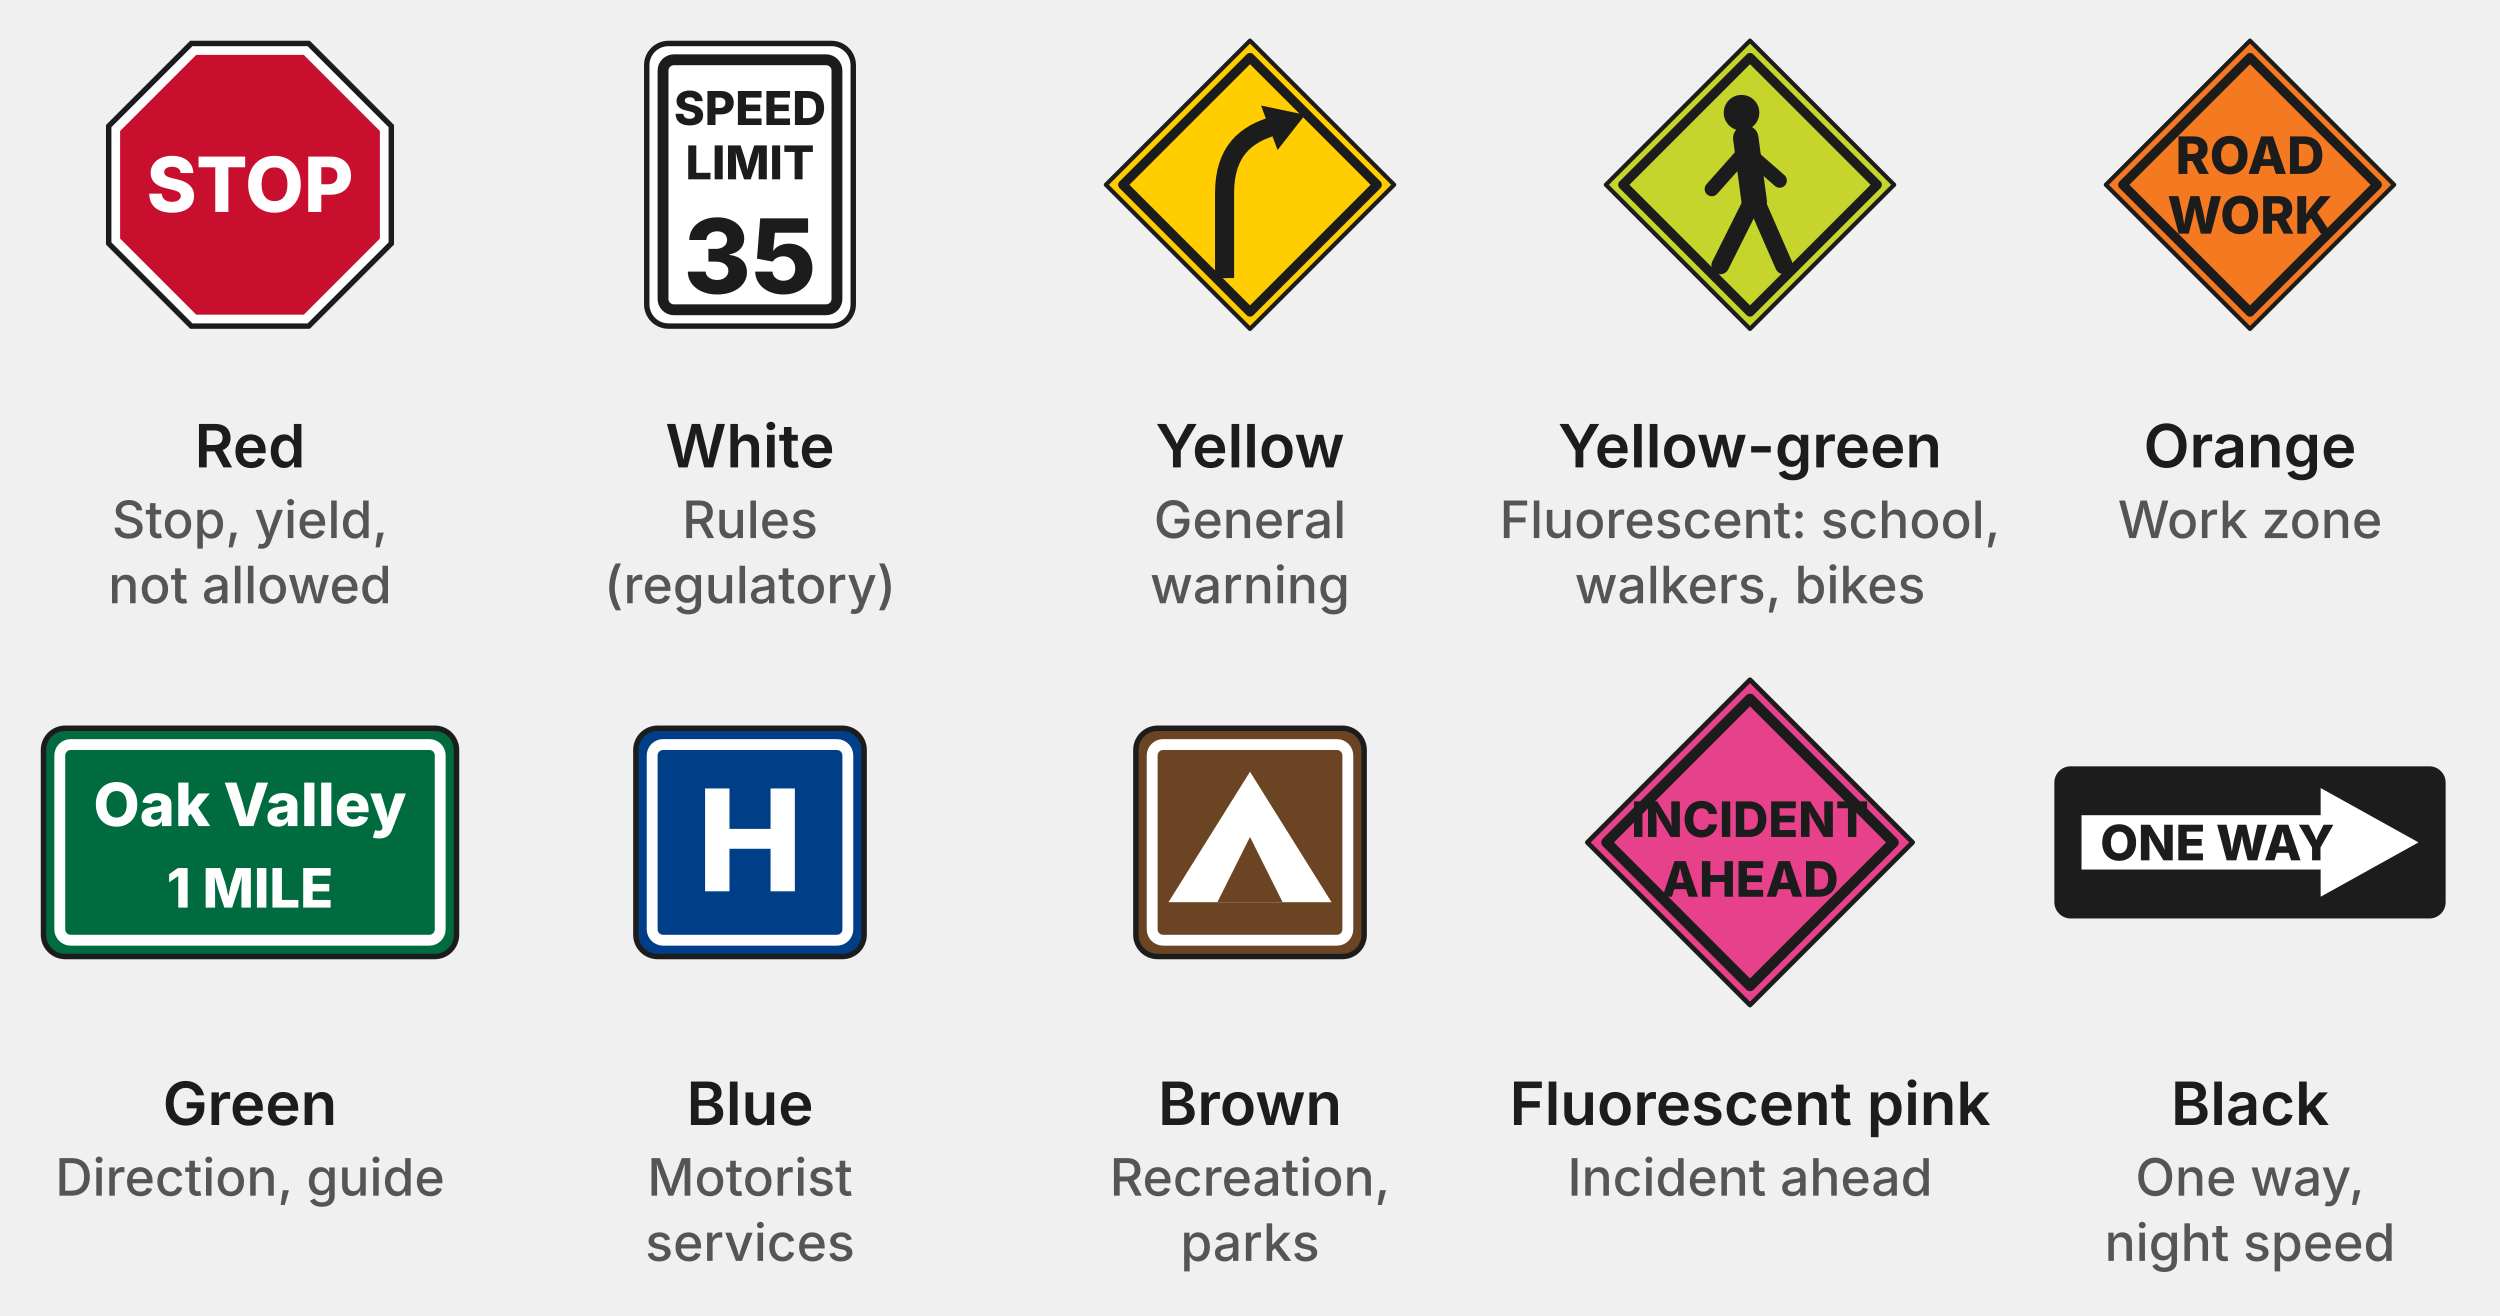
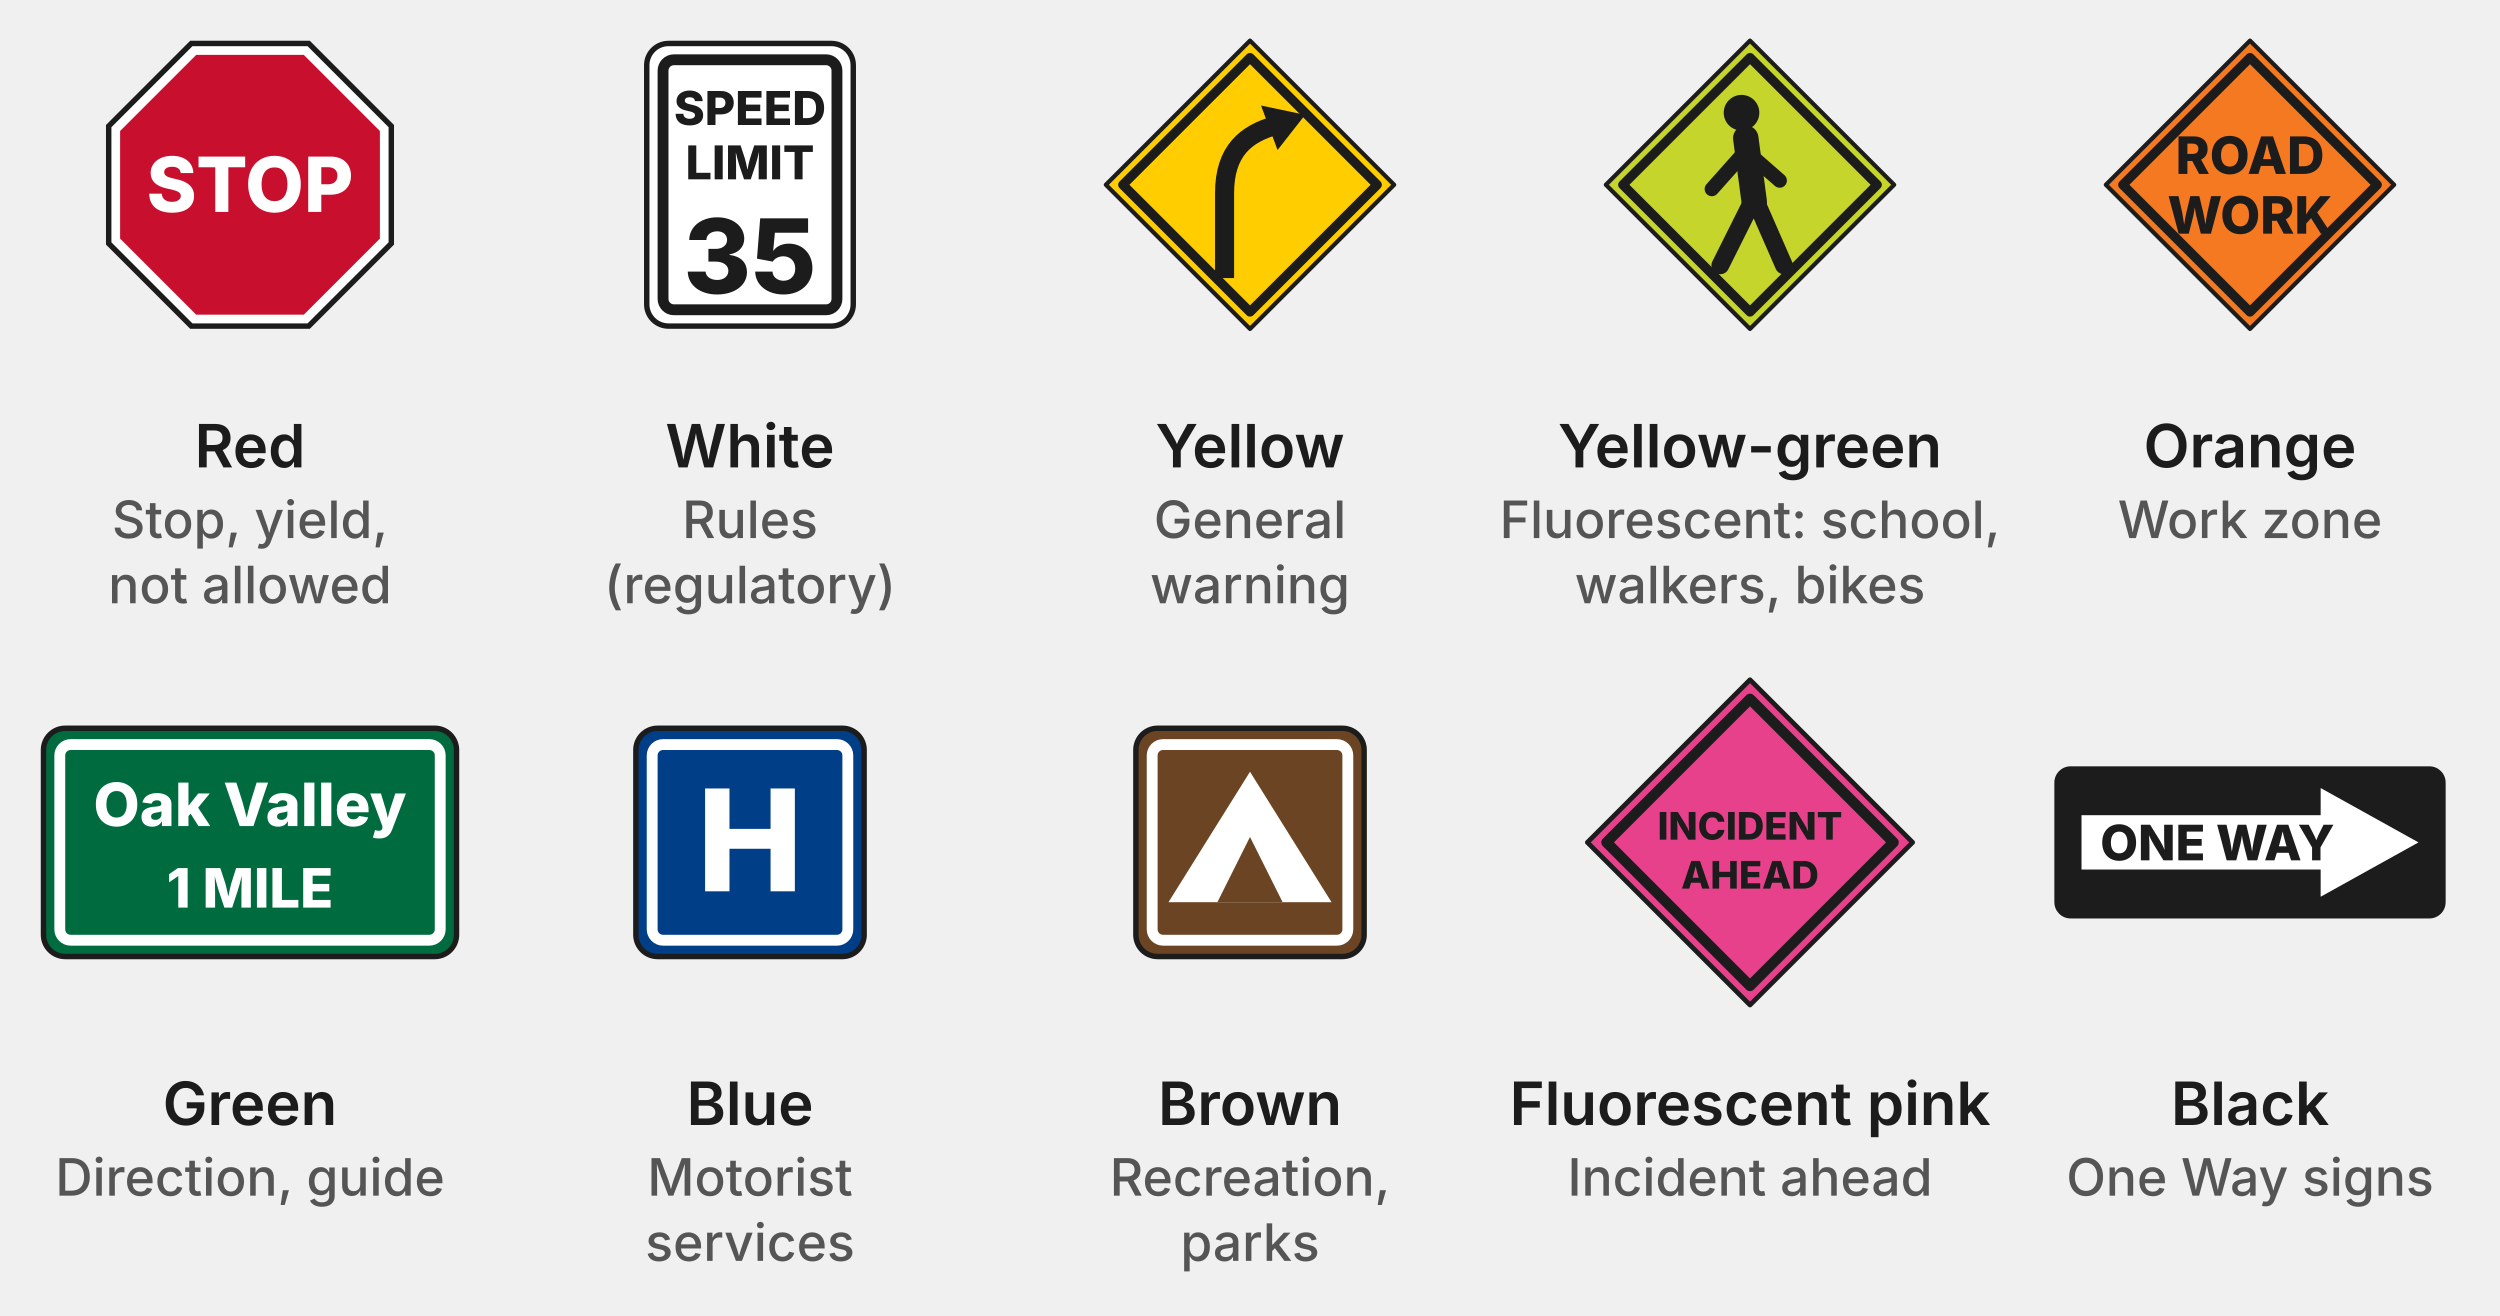
<svg xmlns="http://www.w3.org/2000/svg" viewBox="0 0 460 242" font-family="Inter, Arial, sans-serif">
  <style>
    .signs_colors_lbl { font-size: 11px; font-weight: 600; fill: #1c1c1c; text-anchor: middle; }
    .signs_colors_sub { font-size: 9.5px; font-weight: 500; fill: #555; text-anchor: middle; }
  </style>
  <g transform="translate(46,34)">
    <polygon points="-10.8,-26 10.8,-26 26,-10.8 26,10.8 10.8,26 -10.8,26 -26,10.8 -26,-10.8" fill="#fff" stroke="#1c1c1c" stroke-width="1" />
    <polygon points="-9.9,-23.9 9.9,-23.9 23.9,-9.9 23.9,9.9 9.9,23.9 -9.9,23.9 -23.9,9.9 -23.9,-9.9" fill="#C8102E" />
    <text x="0" y="5" font-size="14" font-weight="800" fill="#fff" text-anchor="middle">STOP</text>
  </g>
  <text class="signs_colors_lbl" x="46" y="86">Red</text>
  <text class="signs_colors_sub" x="46" y="99">Stop, yield,</text>
  <text class="signs_colors_sub" x="46" y="111">not allowed</text>
  <g transform="translate(138,34)">
    <rect x="-19.0" y="-26.0" width="38" height="52" rx="4" fill="#fff" stroke="#1c1c1c" stroke-width="1" />
    <rect x="-16.0" y="-23.0" width="32" height="46" rx="2" fill="none" stroke="#1c1c1c" stroke-width="2" />
    <text x="0" y="-11" font-size="8.6" font-weight="800" fill="#1c1c1c" text-anchor="middle">SPEED</text>
    <text x="0" y="-1" font-size="8.6" font-weight="800" fill="#1c1c1c" text-anchor="middle">LIMIT</text>
    <text x="0" y="20" font-size="19" font-weight="800" fill="#1c1c1c" text-anchor="middle">35</text>
  </g>
  <text class="signs_colors_lbl" x="138" y="86">White</text>
  <text class="signs_colors_sub" x="138" y="99">Rules</text>
  <text class="signs_colors_sub" x="138" y="111">(regulatory)</text>
  <g transform="translate(230,34)">
    <g transform="scale(0.78)">
      <polygon points="0,-34 34,0 0,34 -34,0" fill="#FFCD00" stroke="#1c1c1c" stroke-width="1" stroke-linejoin="round" />
      <polygon points="0,-30 30,0 0,30 -30,0" fill="none" stroke="#1c1c1c" stroke-width="2.2" stroke-linejoin="round" />
      <path d="M-6,22 L-6,2 C-6,-8 -1,-12 6,-14" fill="none" stroke="#1c1c1c" stroke-width="4.5" />
      <polygon points="13.0,-16.5 6.5,-8.2 2.6,-18.7" fill="#1c1c1c" />
    </g>
  </g>
  <text class="signs_colors_lbl" x="230" y="86">Yellow</text>
  <text class="signs_colors_sub" x="230" y="99">General</text>
  <text class="signs_colors_sub" x="230" y="111">warning</text>
  <g transform="translate(322,34)">
    <g transform="scale(0.78)">
      <polygon points="0,-34 34,0 0,34 -34,0" fill="#C6D52B" stroke="#1c1c1c" stroke-width="1" stroke-linejoin="round" />
      <polygon points="0,-30 30,0 0,30 -30,0" fill="none" stroke="#1c1c1c" stroke-width="2.2" stroke-linejoin="round" />
      <circle cx="-2" cy="-17" r="4.2" fill="#1c1c1c" />
      <path d="M-1,-11 L1,4" stroke="#1c1c1c" stroke-width="6" stroke-linecap="round" fill="none" />
      <path d="M1,3 L-7,19 M1,3 L8,19" stroke="#1c1c1c" stroke-width="4.2" stroke-linecap="round" fill="none" />
      <path d="M-1,-8 L-9,1 M-1,-8 L7,-1" stroke="#1c1c1c" stroke-width="3.4" stroke-linecap="round" fill="none" />
    </g>
  </g>
  <text class="signs_colors_lbl" x="322" y="86">Yellow-green</text>
  <text class="signs_colors_sub" x="322" y="99">Fluorescent: school,</text>
  <text class="signs_colors_sub" x="322" y="111">walkers, bikes</text>
  <g transform="translate(414,34)">
    <g transform="scale(0.78)">
      <polygon points="0,-34 34,0 0,34 -34,0" fill="#F47920" stroke="#1c1c1c" stroke-width="1" stroke-linejoin="round" />
      <polygon points="0,-30 30,0 0,30 -30,0" fill="none" stroke="#1c1c1c" stroke-width="2.2" stroke-linejoin="round" />
    </g>
    <text x="0" y="-2" font-size="9.5" font-weight="800" fill="#1c1c1c" text-anchor="middle">ROAD</text>
    <text x="0" y="9" font-size="9.5" font-weight="800" fill="#1c1c1c" text-anchor="middle">WORK</text>
  </g>
  <text class="signs_colors_lbl" x="414" y="86">Orange</text>
  <text class="signs_colors_sub" x="414" y="99">Work zone</text>
  <g transform="translate(46,155)">
    <rect x="-38.0" y="-21.0" width="76" height="42" rx="4" fill="#006B3F" stroke="#1c1c1c" stroke-width="1" />
    <rect x="-35.0" y="-18.0" width="70" height="36" rx="2" fill="none" stroke="#fff" stroke-width="2" />
    <text x="0" y="-3" font-size="11" font-weight="800" fill="#fff" text-anchor="middle">Oak Valley</text>
    <text x="0" y="12" font-size="10" font-weight="800" fill="#fff" text-anchor="middle">1 MILE</text>
  </g>
  <text class="signs_colors_lbl" x="46" y="207">Green</text>
  <text class="signs_colors_sub" x="46" y="220">Direction, guide</text>
  <g transform="translate(138,155)">
    <rect x="-21.0" y="-21.0" width="42" height="42" rx="4" fill="#003F87" stroke="#1c1c1c" stroke-width="1" />
    <rect x="-18.0" y="-18.0" width="36" height="36" rx="2" fill="none" stroke="#fff" stroke-width="2" />
    <text x="0" y="9" font-size="26" font-weight="800" fill="#fff" text-anchor="middle">H</text>
  </g>
  <text class="signs_colors_lbl" x="138" y="207">Blue</text>
  <text class="signs_colors_sub" x="138" y="220">Motorist</text>
  <text class="signs_colors_sub" x="138" y="232">services</text>
  <g transform="translate(230,155)">
    <rect x="-21.0" y="-21.0" width="42" height="42" rx="4" fill="#6B4423" stroke="#1c1c1c" stroke-width="1" />
    <rect x="-18.0" y="-18.0" width="36" height="36" rx="2" fill="none" stroke="#fff" stroke-width="2" />
    <polygon points="0,-13 15,11 -15,11" fill="#fff" />
    <polygon points="0,-1 6,11 -6,11" fill="#6B4423" />
  </g>
  <text class="signs_colors_lbl" x="230" y="207">Brown</text>
  <text class="signs_colors_sub" x="230" y="220">Recreation,</text>
  <text class="signs_colors_sub" x="230" y="232">parks</text>
  <g transform="translate(322,155)">
    <g transform="scale(0.88)">
      <polygon points="0,-34 34,0 0,34 -34,0" fill="#E8418C" stroke="#1c1c1c" stroke-width="1" stroke-linejoin="round" />
      <polygon points="0,-30 30,0 0,30 -30,0" fill="none" stroke="#1c1c1c" stroke-width="2.2" stroke-linejoin="round" />
    </g>
-     <text x="0" y="-1" font-size="9" font-weight="800" fill="#1c1c1c" text-anchor="middle">INCIDENT</text>
-     <text x="0" y="10" font-size="9" font-weight="800" fill="#1c1c1c" text-anchor="middle">AHEAD</text>
+     <text x="0" y="-0.5" font-size="7" font-weight="800" fill="#1c1c1c" text-anchor="middle">INCIDENT</text>
+     <text x="0" y="8.5" font-size="7" font-weight="800" fill="#1c1c1c" text-anchor="middle">AHEAD</text>
  </g>
  <text class="signs_colors_lbl" x="322" y="207">Fluorescent pink</text>
  <text class="signs_colors_sub" x="322" y="220">Incident ahead</text>
  <g transform="translate(414,155)">
    <rect x="-36" y="-14" width="72" height="28" rx="3" fill="#1c1c1c" />
    <polygon points="-31,-5 13,-5 13,-10 31,0 13,10 13,5 -31,5" fill="#fff" />
    <text x="-6" y="3.3" font-size="9" font-weight="800" fill="#1c1c1c" text-anchor="middle">ONE WAY</text>
  </g>
  <text class="signs_colors_lbl" x="414" y="207">Black</text>
-   <text class="signs_colors_sub" x="414" y="220">One way,</text>
-   <text class="signs_colors_sub" x="414" y="232">night speed</text>
+   <text class="signs_colors_sub" x="414" y="220">One Way signs</text>
</svg>
